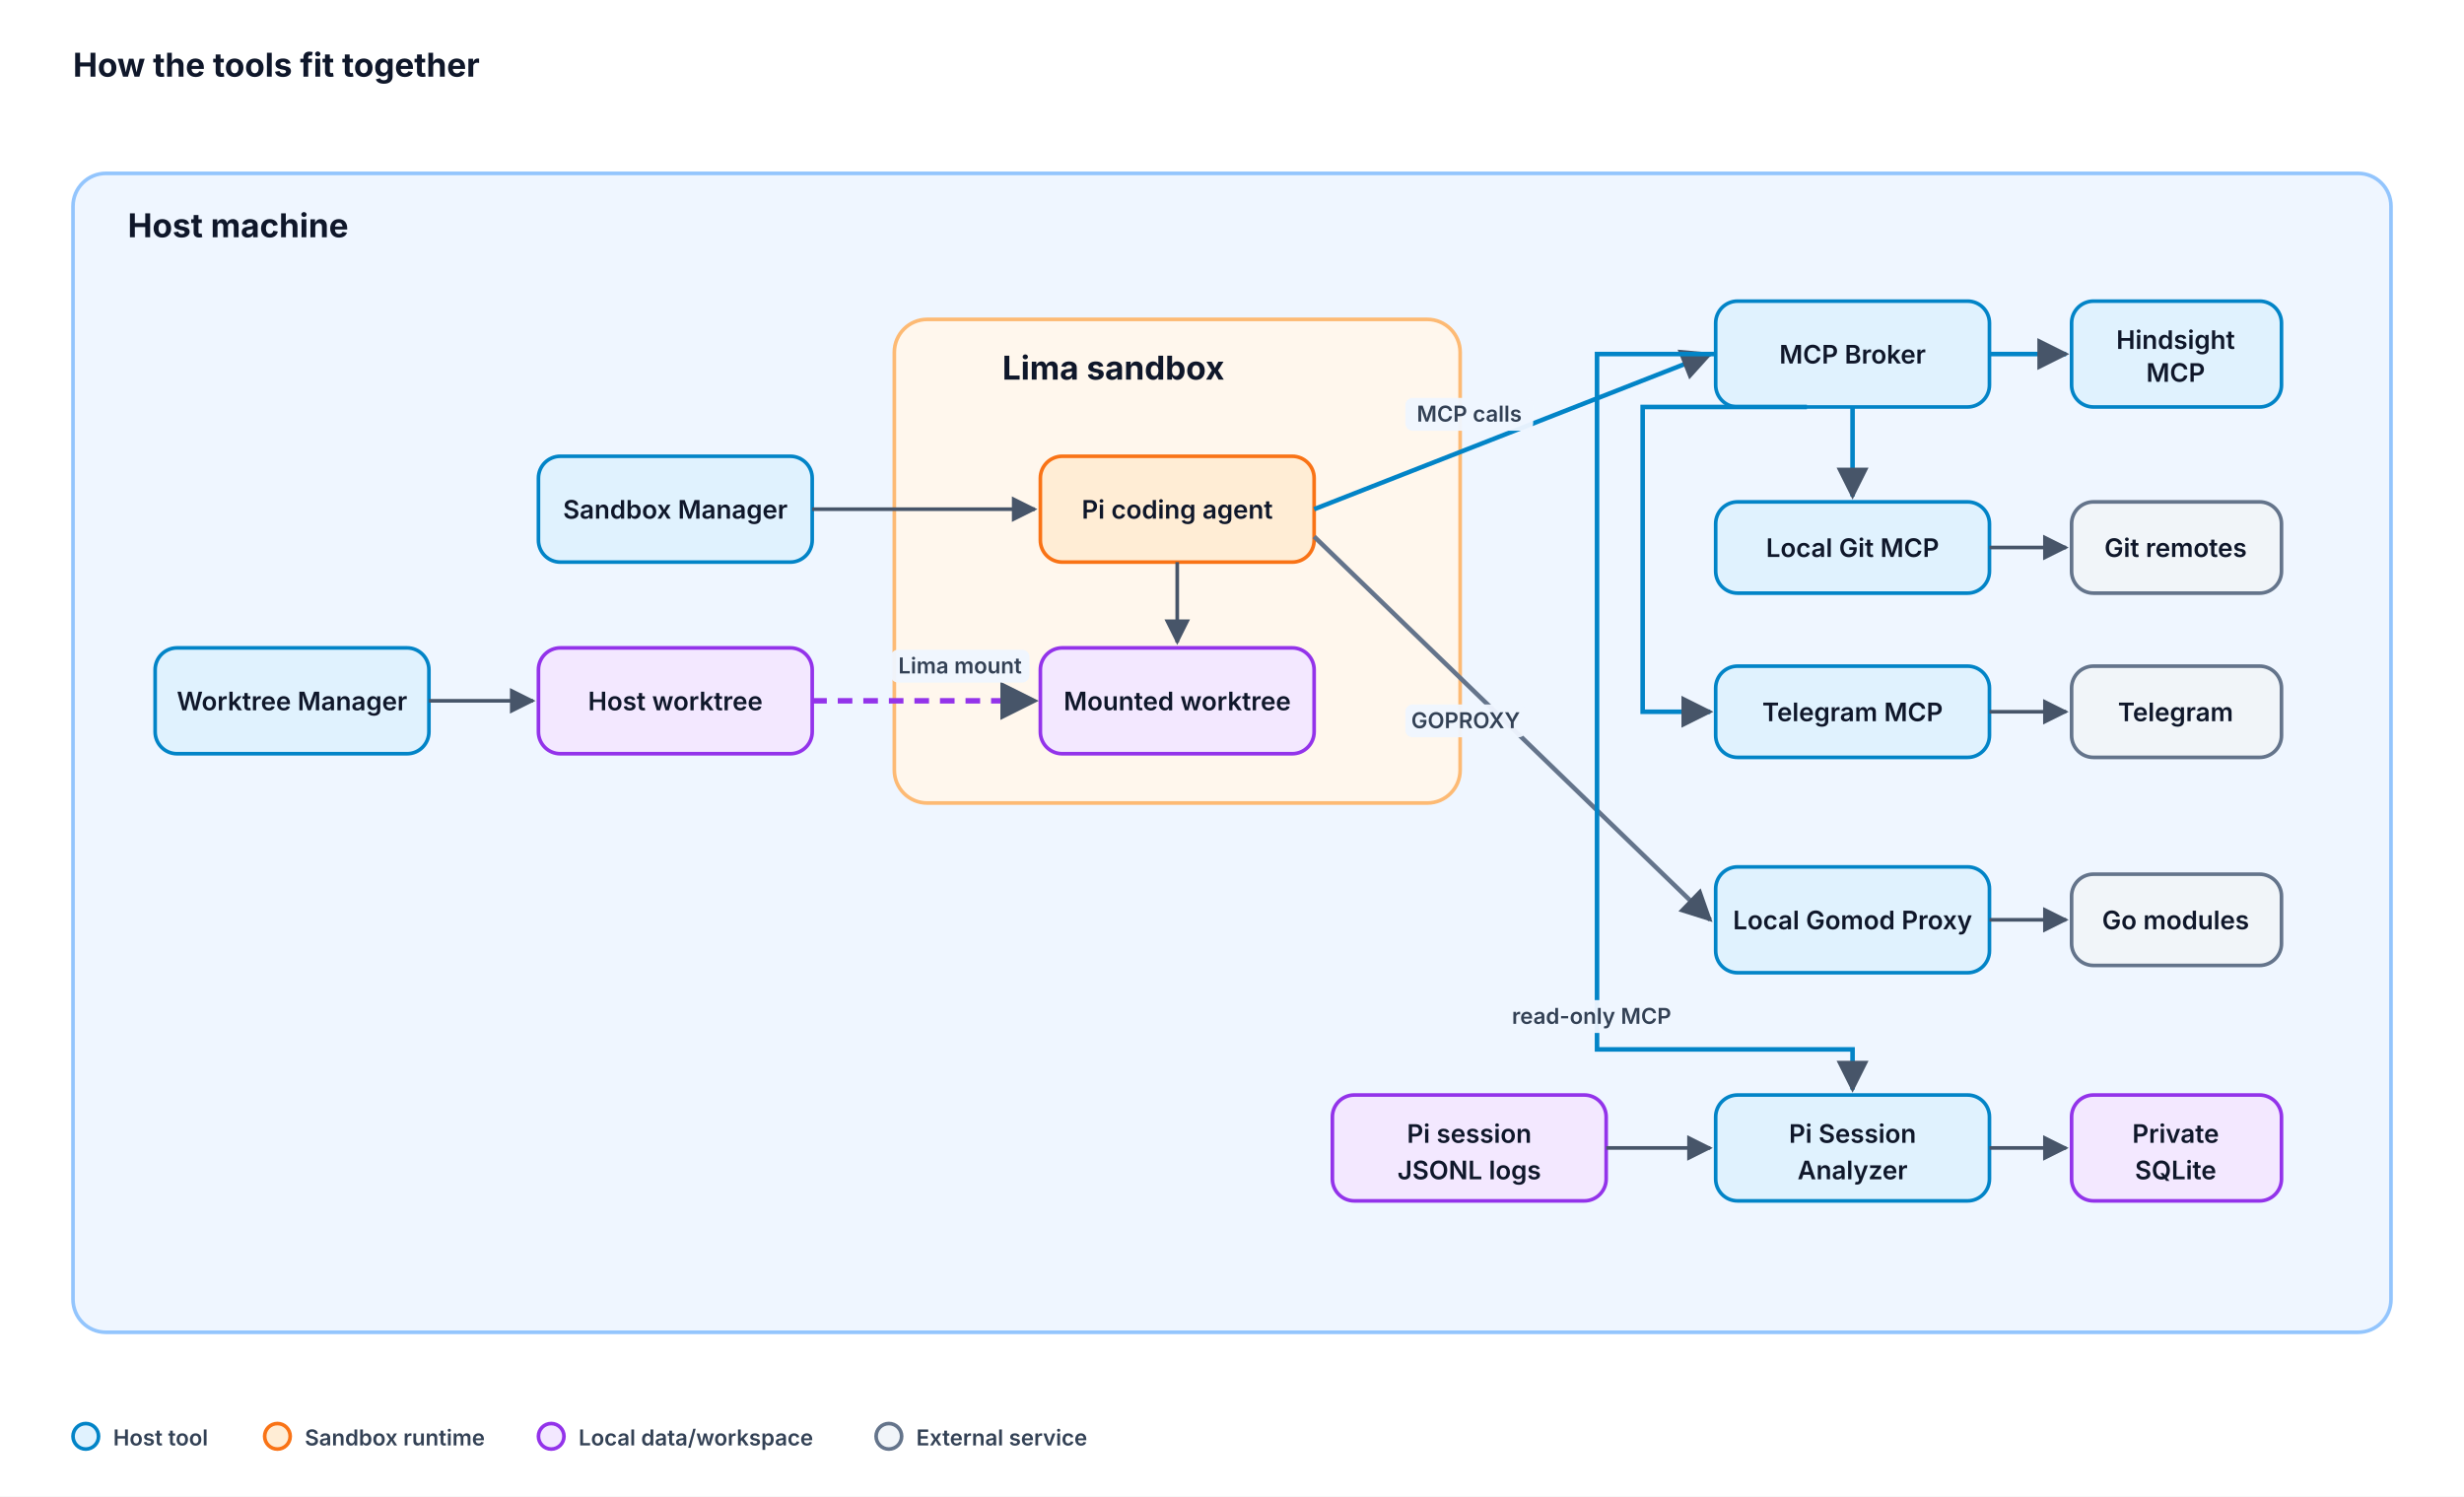
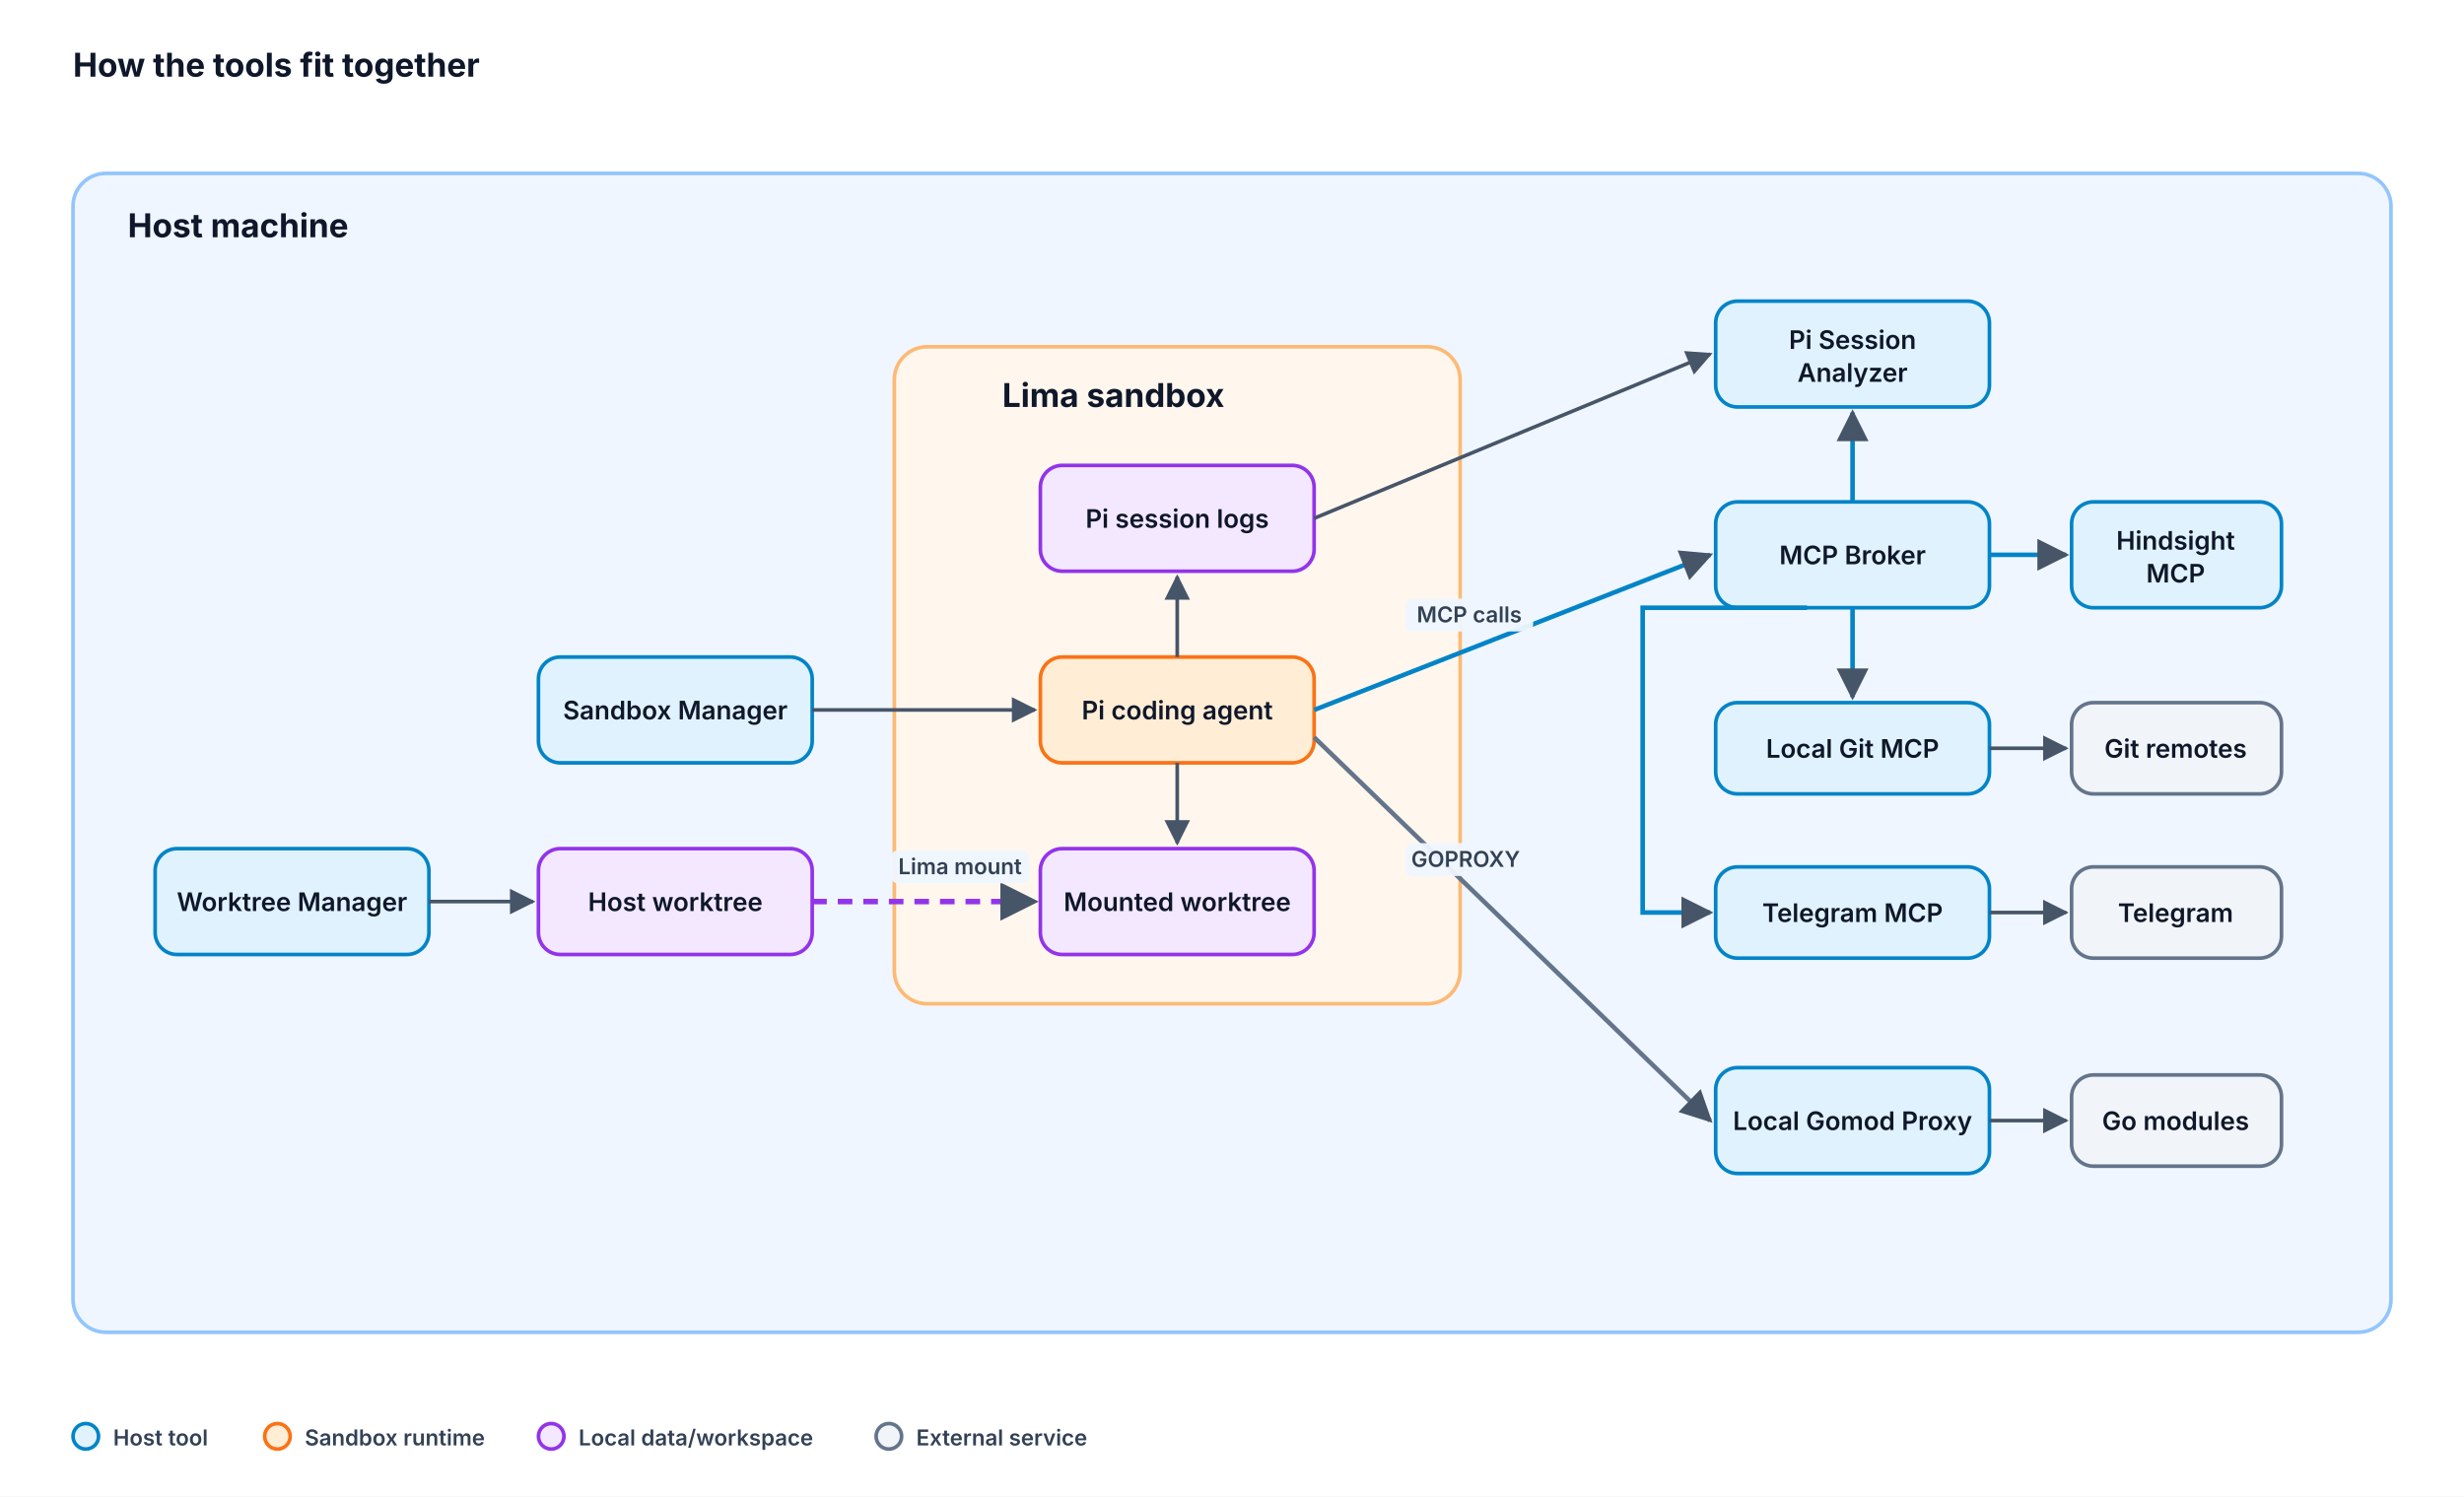
<svg xmlns="http://www.w3.org/2000/svg" width="1350" height="820" viewBox="0 0 1350 820" role="img" aria-labelledby="title desc">
  <defs>
    <marker id="arrow" viewBox="0 0 10 10" refX="9" refY="5" markerWidth="7" markerHeight="7" orient="auto-start-reverse">
      <path d="M 0 0 L 10 5 L 0 10 z" fill="#475569" />
    </marker>
    <style>
      .canvas { fill: #ffffff; }
      .group { stroke-width: 2; rx: 18; }
      .host { fill: #eff6ff; stroke: #93c5fd; }
      .sandbox { fill: #fff7ed; stroke: #fdba74; }
      .node { stroke-width: 2; rx: 12; }
      .host-node { fill: #e0f2fe; stroke: #0284c7; }
      .sandbox-node { fill: #ffedd5; stroke: #f97316; }
      .workspace-node { fill: #f3e8ff; stroke: #9333ea; }
      .external-node { fill: #f1f5f9; stroke: #64748b; }
      .title { font: 700 18px system-ui, -apple-system, BlinkMacSystemFont, "Segoe UI", sans-serif; fill: #0f172a; }
      .label { font: 600 14px system-ui, -apple-system, BlinkMacSystemFont, "Segoe UI", sans-serif; fill: #0f172a; text-anchor: middle; dominant-baseline: middle; }
      .small { font: 500 12px system-ui, -apple-system, BlinkMacSystemFont, "Segoe UI", sans-serif; fill: #475569; text-anchor: middle; dominant-baseline: middle; }
      .edge { fill: none; stroke: #475569; stroke-width: 2; marker-end: url(#arrow); }
      .mcp { fill: none; stroke: #0284c7; stroke-width: 2.5; marker-end: url(#arrow); }
      .proxy { fill: none; stroke: #64748b; stroke-width: 2.5; marker-end: url(#arrow); }
      .mount { fill: none; stroke: #9333ea; stroke-width: 3; stroke-dasharray: 8 6; marker-end: url(#arrow); }
      .edge-label { font: 600 12px system-ui, -apple-system, BlinkMacSystemFont, "Segoe UI", sans-serif; fill: #334155; text-anchor: middle; }
      .label-bg { fill: #eff6ff; opacity: 0.95; rx: 4; }
      .legend-text { font: 600 12px system-ui, -apple-system, BlinkMacSystemFont, "Segoe UI", sans-serif; fill: #334155; }
    </style>
  </defs>
  <rect class="canvas" width="1350" height="820" />
  <text class="title" x="40" y="42">How the tools fit together</text>
  <rect class="group host" x="40" y="95" width="1270" height="635" />
  <text class="title" x="70" y="130">Host machine</text>
-   <rect class="group sandbox" x="490" y="175" width="310" height="265" />
-   <text class="title" x="610" y="208" text-anchor="middle">Lima sandbox</text>
-   <rect class="node host-node" x="85" y="355" width="150" height="58" />
-   <text class="label" x="160" y="384">Worktree Manager</text>
-   <rect class="node host-node" x="295" y="250" width="150" height="58" />
-   <text class="label" x="370" y="279">Sandbox Manager</text>
-   <rect class="node workspace-node" x="295" y="355" width="150" height="58" />
-   <text class="label" x="370" y="384">Host worktree</text>
-   <rect class="node sandbox-node" x="570" y="250" width="150" height="58" />
-   <text class="label" x="645" y="279">Pi coding agent</text>
-   <rect class="node workspace-node" x="570" y="355" width="150" height="58" />
-   <text class="label" x="645" y="384">Mounted worktree</text>
+   <rect class="group sandbox" x="490" y="190" width="310" height="360" />
+   <text class="title" x="610" y="223" text-anchor="middle">Lima sandbox</text>
+   <rect class="node host-node" x="85" y="465" width="150" height="58" />
+   <text class="label" x="160" y="494">Worktree Manager</text>
+   <rect class="node host-node" x="295" y="360" width="150" height="58" />
+   <text class="label" x="370" y="389">Sandbox Manager</text>
+   <rect class="node workspace-node" x="295" y="465" width="150" height="58" />
+   <text class="label" x="370" y="494">Host worktree</text>
+   <rect class="node sandbox-node" x="570" y="360" width="150" height="58" />
+   <text class="label" x="645" y="389">Pi coding agent</text>
+   <rect class="node workspace-node" x="570" y="465" width="150" height="58" />
+   <text class="label" x="645" y="494">Mounted worktree</text>
+   <rect class="node workspace-node" x="570" y="255" width="150" height="58" />
+   <text class="label" x="645" y="284">Pi session logs</text>
  <rect class="node host-node" x="940" y="165" width="150" height="58" />
-   <text class="label" x="1015" y="194">MCP Broker</text>
-   <rect class="node host-node" x="940" y="275" width="150" height="50" />
-   <text class="label" x="1015" y="300">Local Git MCP</text>
-   <rect class="node host-node" x="1135" y="165" width="115" height="58" />
-   <text class="label" x="1192" y="186">Hindsight</text>
-   <text class="label" x="1192" y="204">MCP</text>
-   <rect class="node host-node" x="940" y="365" width="150" height="50" />
-   <text class="label" x="1015" y="390">Telegram MCP</text>
-   <rect class="node host-node" x="940" y="475" width="150" height="58" />
-   <text class="label" x="1015" y="504">Local Gomod Proxy</text>
-   <rect class="node external-node" x="1135" y="275" width="115" height="50" />
-   <text class="label" x="1192" y="300">Git remotes</text>
-   <rect class="node external-node" x="1135" y="365" width="115" height="50" />
-   <text class="label" x="1192" y="390">Telegram</text>
-   <rect class="node external-node" x="1135" y="479" width="115" height="50" />
-   <text class="label" x="1192" y="504">Go modules</text>
-   <rect class="node workspace-node" x="730" y="600" width="150" height="58" />
-   <text class="label" x="805" y="621">Pi session</text>
-   <text class="label" x="805" y="641">JSONL logs</text>
-   <rect class="node host-node" x="940" y="600" width="150" height="58" />
-   <text class="label" x="1015" y="621">Pi Session</text>
-   <text class="label" x="1015" y="641">Analyzer</text>
-   <rect class="node workspace-node" x="1135" y="600" width="115" height="58" />
-   <text class="label" x="1192" y="621">Private</text>
-   <text class="label" x="1192" y="641">SQLite</text>
-   <path class="edge" d="M235 384 L292 384" />
-   <path class="edge" d="M445 279 L567 279" />
-   <path class="mount" d="M445 384 L567 384" />
-   <rect class="label-bg" x="488" y="356" width="76" height="18" />
-   <text class="edge-label" x="526" y="369">Lima mount</text>
-   <path class="edge" d="M645 308 L645 352" />
-   <path class="mcp" d="M720 279 L937 194" />
-   <rect class="label-bg" x="770" y="218" width="70" height="18" />
-   <text class="edge-label" x="805" y="231">MCP calls</text>
-   <path class="mcp" d="M1015 223 L1015 272" />
-   <path class="mcp" d="M1090 194 L1132 194" />
-   <path class="mcp" d="M990 223 L900 223 L900 390 L937 390" />
-   <path class="proxy" d="M720 294 L937 504" />
-   <rect class="label-bg" x="770" y="386" width="66" height="18" />
-   <text class="edge-label" x="803" y="399">GOPROXY</text>
-   <path class="edge" d="M1090 300 L1132 300" />
-   <path class="edge" d="M1090 390 L1132 390" />
-   <path class="edge" d="M1090 504 L1132 504" />
-   <path class="edge" d="M880 629 L937 629" />
-   <path class="edge" d="M1090 629 L1132 629" />
-   <path class="mcp" d="M940 194 L875 194 L875 575 L1015 575 L1015 597" />
-   <rect class="label-bg" x="832" y="548" width="80" height="18" />
-   <text class="edge-label" x="872" y="561">read-only MCP</text>
+   <text class="label" x="1015" y="186">Pi Session</text>
+   <text class="label" x="1015" y="204">Analyzer</text>
+   <rect class="node host-node" x="940" y="275" width="150" height="58" />
+   <text class="label" x="1015" y="304">MCP Broker</text>
+   <rect class="node host-node" x="940" y="385" width="150" height="50" />
+   <text class="label" x="1015" y="410">Local Git MCP</text>
+   <rect class="node host-node" x="1135" y="275" width="115" height="58" />
+   <text class="label" x="1192" y="296">Hindsight</text>
+   <text class="label" x="1192" y="314">MCP</text>
+   <rect class="node host-node" x="940" y="475" width="150" height="50" />
+   <text class="label" x="1015" y="500">Telegram MCP</text>
+   <rect class="node host-node" x="940" y="585" width="150" height="58" />
+   <text class="label" x="1015" y="614">Local Gomod Proxy</text>
+   <rect class="node external-node" x="1135" y="385" width="115" height="50" />
+   <text class="label" x="1192" y="410">Git remotes</text>
+   <rect class="node external-node" x="1135" y="475" width="115" height="50" />
+   <text class="label" x="1192" y="500">Telegram</text>
+   <rect class="node external-node" x="1135" y="589" width="115" height="50" />
+   <text class="label" x="1192" y="614">Go modules</text>
+   <path class="edge" d="M235 494 L292 494" />
+   <path class="edge" d="M445 389 L567 389" />
+   <path class="mount" d="M445 494 L567 494" />
+   <rect class="label-bg" x="488" y="466" width="76" height="18" />
+   <text class="edge-label" x="526" y="479">Lima mount</text>
+   <path class="edge" d="M645 360 L645 316" />
+   <path class="edge" d="M645 418 L645 462" />
+   <path class="mcp" d="M720 389 L937 304" />
+   <rect class="label-bg" x="770" y="328" width="70" height="18" />
+   <text class="edge-label" x="805" y="341">MCP calls</text>
+   <path class="mcp" d="M1015 333 L1015 382" />
+   <path class="mcp" d="M1090 304 L1132 304" />
+   <path class="mcp" d="M990 333 L900 333 L900 500 L937 500" />
+   <path class="proxy" d="M720 404 L937 614" />
+   <rect class="label-bg" x="770" y="462" width="66" height="18" />
+   <text class="edge-label" x="803" y="475">GOPROXY</text>
+   <path class="edge" d="M1090 410 L1132 410" />
+   <path class="edge" d="M1090 500 L1132 500" />
+   <path class="edge" d="M1090 614 L1132 614" />
+   <path class="edge" d="M720 284 L937 194" />
+   <path class="mcp" d="M1015 275 L1015 226" />
  <rect class="node host-node" x="40" y="780" width="14" height="14" />
  <text class="legend-text" x="62" y="792">Host tool</text>
  <rect class="node sandbox-node" x="145" y="780" width="14" height="14" />
  <text class="legend-text" x="167" y="792">Sandbox runtime</text>
  <rect class="node workspace-node" x="295" y="780" width="14" height="14" />
  <text class="legend-text" x="317" y="792">Local data/workspace</text>
  <rect class="node external-node" x="480" y="780" width="14" height="14" />
  <text class="legend-text" x="502" y="792">External service</text>
</svg>
